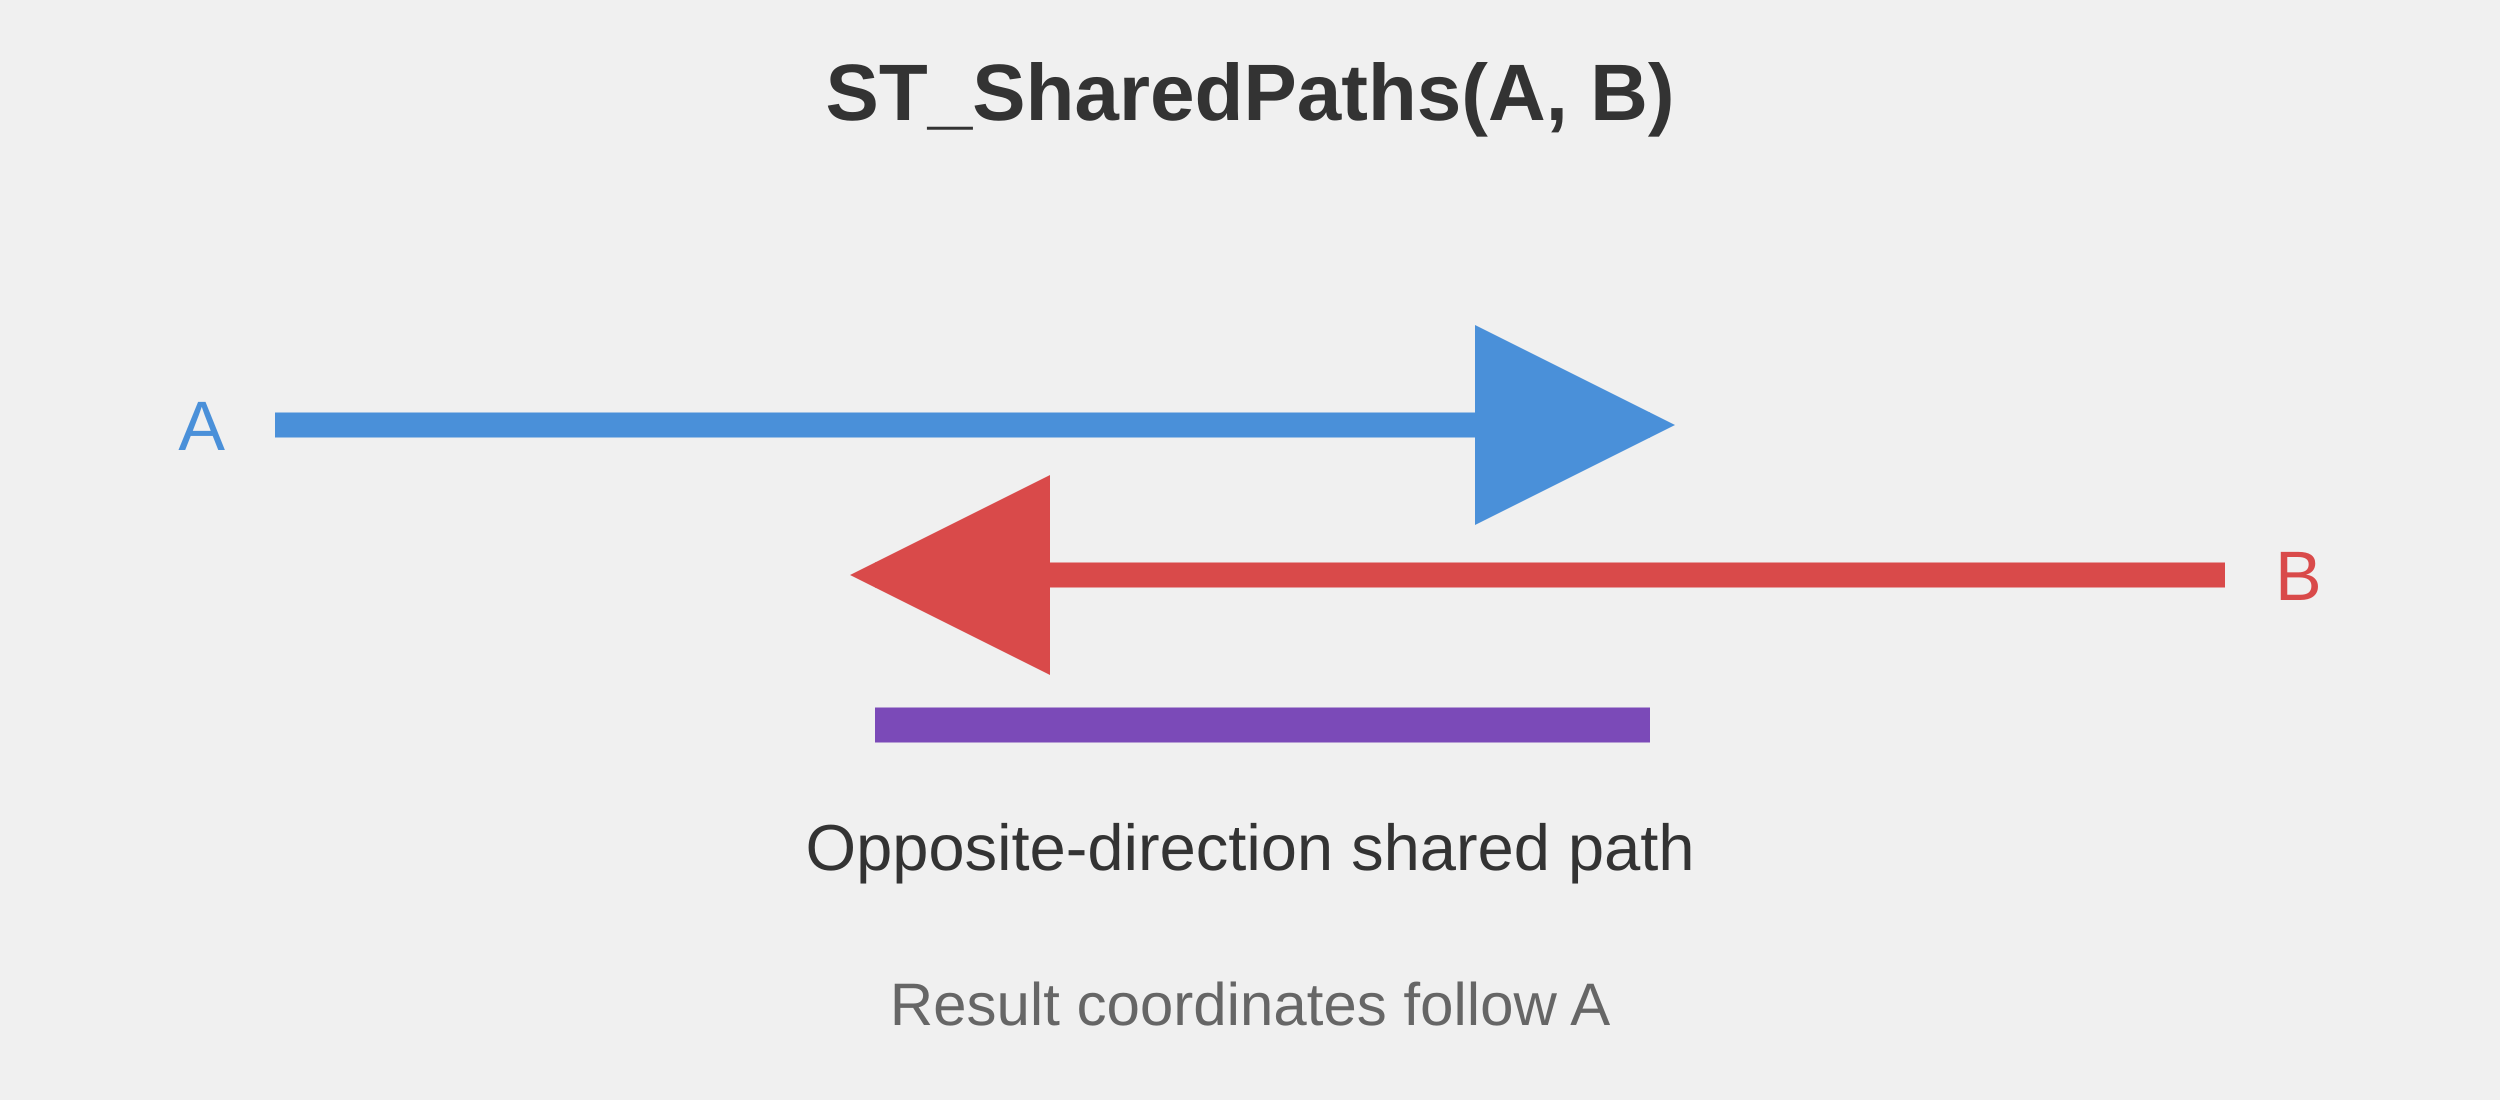
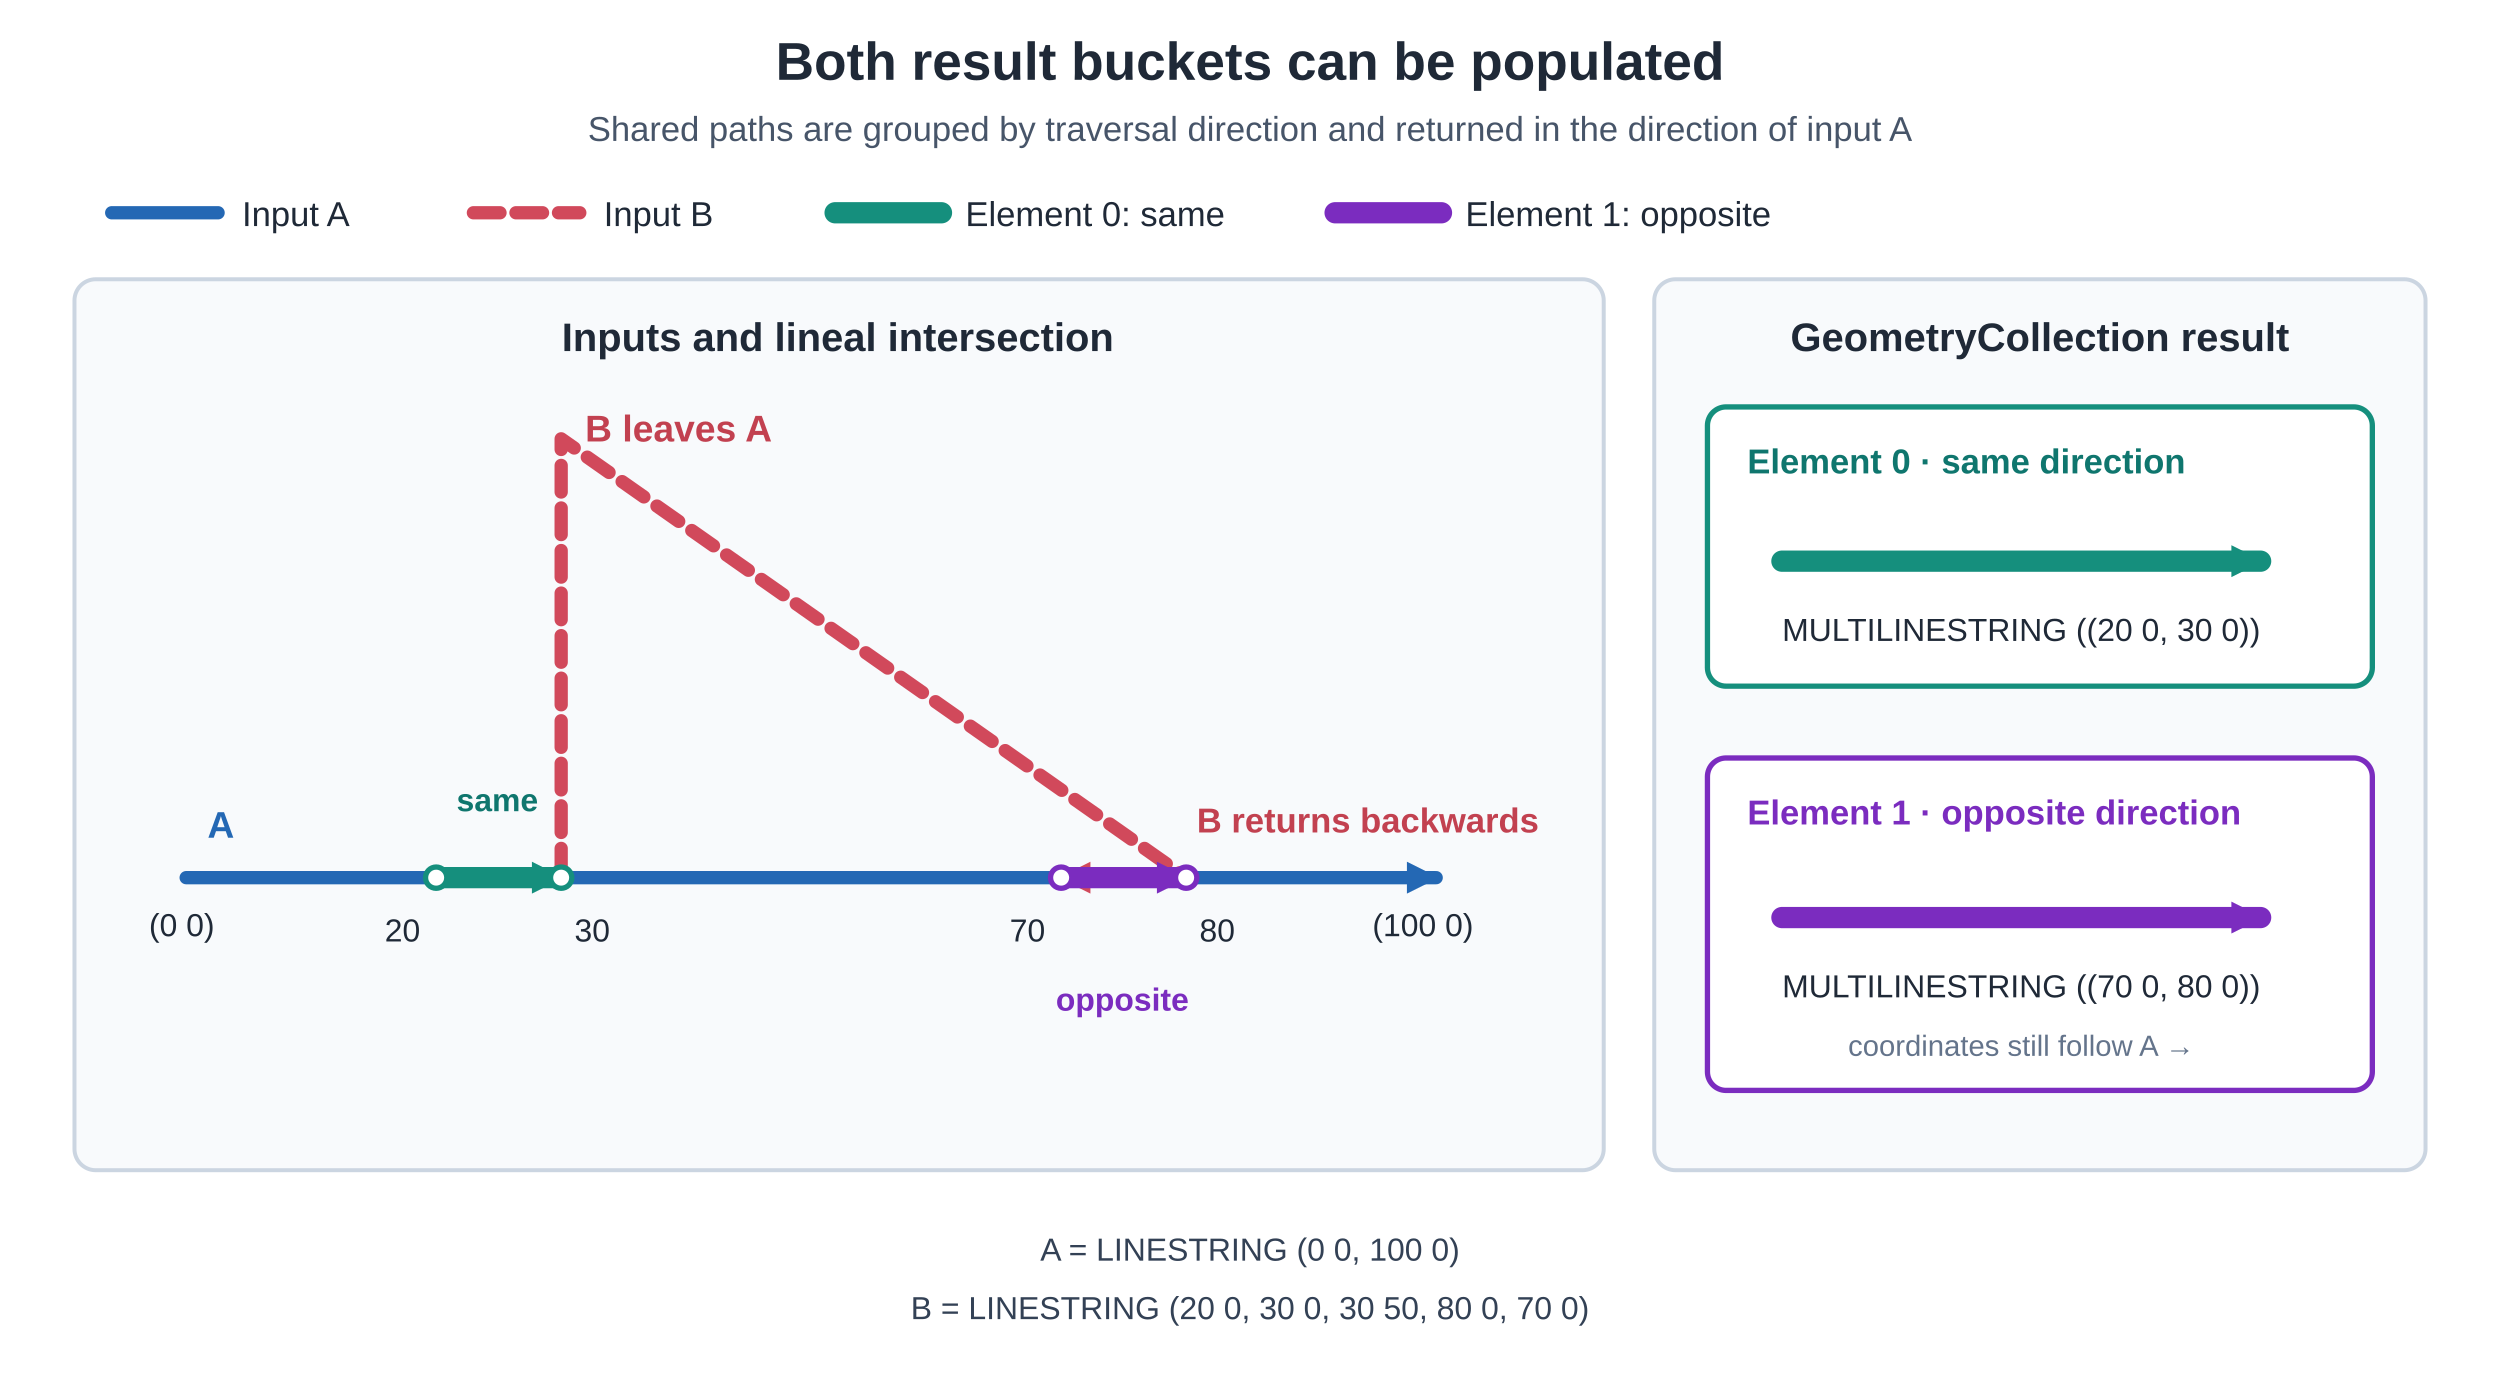
- <svg xmlns="http://www.w3.org/2000/svg" viewBox="0 0 500 220" width="500" height="220" style="background:#ffffff">
+ <svg xmlns="http://www.w3.org/2000/svg" viewBox="0 0 940 520" width="940" height="520" role="img" aria-labelledby="title description">
  <defs>
-     <marker id="arrow-a" markerWidth="8" markerHeight="8" refX="7" refY="4" orient="auto">
-       <path d="M0,0 L8,4 L0,8 Z" fill="#4a90d9" />
+     <style>
+       text { font-family: 'Segoe UI', Arial, Helvetica, sans-serif; }
+       text:not([fill]) { fill: #1f2937; }
+       .panel { fill: #f8fafc; stroke: #cbd5e1; stroke-width: 1.5; }
+       .input-a { fill: none; stroke: #2468b4; stroke-width: 5; stroke-linecap: round; stroke-linejoin: round; }
+       .input-b { fill: none; stroke: #d1495b; stroke-width: 5; stroke-linecap: round; stroke-linejoin: round; stroke-dasharray: 10 6; }
+       .same { fill: none; stroke: #158f7d; stroke-width: 8; stroke-linecap: round; }
+       .opposite { fill: none; stroke: #7b2cbf; stroke-width: 8; stroke-linecap: round; }
+       .coordinate { font-size: 12px; fill: #475569; }
+     </style>
+     <marker id="arrow-a" markerWidth="12" markerHeight="12" refX="11" refY="6" orient="auto" markerUnits="userSpaceOnUse">
+       <path d="M0,0 L12,6 L0,12 Z" fill="#2468b4" />
    </marker>
-     <marker id="arrow-b" markerWidth="8" markerHeight="8" refX="7" refY="4" orient="auto">
-       <path d="M0,0 L8,4 L0,8 Z" fill="#d94a4a" />
+     <marker id="arrow-b" markerWidth="12" markerHeight="12" refX="11" refY="6" orient="auto" markerUnits="userSpaceOnUse">
+       <path d="M0,0 L12,6 L0,12 Z" fill="#d1495b" />
+     </marker>
+     <marker id="arrow-same" markerWidth="12" markerHeight="12" refX="11" refY="6" orient="auto" markerUnits="userSpaceOnUse">
+       <path d="M0,0 L12,6 L0,12 Z" fill="#158f7d" />
+     </marker>
+     <marker id="arrow-opposite" markerWidth="12" markerHeight="12" refX="11" refY="6" orient="auto" markerUnits="userSpaceOnUse">
+       <path d="M0,0 L12,6 L0,12 Z" fill="#7b2cbf" />
    </marker>
  </defs>
-   <text x="250" y="24" text-anchor="middle" font-family="Arial, sans-serif" font-size="16" font-weight="bold" fill="#333333">ST_SharedPaths(A, B)</text>
-   <line x1="55" y1="85" x2="330" y2="85" stroke="#4a90d9" stroke-width="5" marker-end="url(#arrow-a)" />
-   <text x="45" y="90" text-anchor="end" font-family="Arial, sans-serif" font-size="14" fill="#4a90d9">A</text>
-   <line x1="445" y1="115" x2="175" y2="115" stroke="#d94a4a" stroke-width="5" marker-end="url(#arrow-b)" />
-   <text x="455" y="120" font-family="Arial, sans-serif" font-size="14" fill="#d94a4a">B</text>
-   <line x1="175" y1="145" x2="330" y2="145" stroke="#7b4ab8" stroke-width="7" />
-   <text x="250" y="174" text-anchor="middle" font-family="Arial, sans-serif" font-size="13" fill="#333333">Opposite-direction shared path</text>
-   <text x="250" y="205" text-anchor="middle" font-family="Arial, sans-serif" font-size="12" fill="#666666">Result coordinates follow A</text>
+   <rect width="940" height="520" fill="#ffffff" />
+   <text x="470" y="30" text-anchor="middle" font-size="20" font-weight="bold">Both result buckets can be populated</text>
+   <text x="470" y="53" text-anchor="middle" font-size="13" fill="#475569">Shared paths are grouped by traversal direction and returned in the direction of input A</text>
+   <line x1="42" y1="80" x2="82" y2="80" class="input-a" />
+   <text x="91" y="85" font-size="13">Input A</text>
+   <line x1="178" y1="80" x2="218" y2="80" class="input-b" />
+   <text x="227" y="85" font-size="13">Input B</text>
+   <line x1="314" y1="80" x2="354" y2="80" class="same" />
+   <text x="363" y="85" font-size="13">Element 0: same</text>
+   <line x1="502" y1="80" x2="542" y2="80" class="opposite" />
+   <text x="551" y="85" font-size="13">Element 1: opposite</text>
+   <rect x="28" y="105" width="575" height="335" rx="8" class="panel" />
+   <text x="315" y="132" text-anchor="middle" font-size="15" font-weight="bold">Inputs and lineal intersection</text>
+   <path d="M70 330 L540 330" class="input-a" marker-end="url(#arrow-a)" />
+   <text x="78" y="315" font-size="14" font-weight="bold" fill="#2468b4">A</text>
+   <text x="516" y="352" class="coordinate">(100 0)</text>
+   <text x="56" y="352" class="coordinate">(0 0)</text>
+   <path d="M164 330 L211 330 L211 165 L446 330 L399 330" class="input-b" marker-end="url(#arrow-b)" />
+   <text x="220" y="166" font-size="14" font-weight="bold" fill="#c24150">B leaves A</text>
+   <text x="450" y="313" font-size="13" font-weight="bold" fill="#c24150">B returns backwards</text>
+   <path d="M164 330 L211 330" class="same" marker-end="url(#arrow-same)" />
+   <path d="M399 330 L446 330" class="opposite" marker-end="url(#arrow-opposite)" />
+   <circle cx="164" cy="330" r="4" fill="#ffffff" stroke="#158f7d" stroke-width="2" />
+   <circle cx="211" cy="330" r="4" fill="#ffffff" stroke="#158f7d" stroke-width="2" />
+   <circle cx="399" cy="330" r="4" fill="#ffffff" stroke="#7b2cbf" stroke-width="2" />
+   <circle cx="446" cy="330" r="4" fill="#ffffff" stroke="#7b2cbf" stroke-width="2" />
+   <text x="187" y="305" text-anchor="middle" font-size="12" font-weight="bold" fill="#0f766e">same</text>
+   <text x="422" y="380" text-anchor="middle" font-size="12" font-weight="bold" fill="#7b2cbf">opposite</text>
+   <text x="158" y="354" text-anchor="end" class="coordinate">20</text>
+   <text x="216" y="354" class="coordinate">30</text>
+   <text x="393" y="354" text-anchor="end" class="coordinate">70</text>
+   <text x="451" y="354" class="coordinate">80</text>
+   <rect x="622" y="105" width="290" height="335" rx="8" class="panel" />
+   <text x="767" y="132" text-anchor="middle" font-size="15" font-weight="bold">GeometryCollection result</text>
+   <rect x="642" y="153" width="250" height="105" rx="7" fill="#ffffff" stroke="#158f7d" stroke-width="2" />
+   <text x="657" y="178" font-size="13" font-weight="bold" fill="#0f766e">Element 0 · same direction</text>
+   <path d="M670 211 L850 211" class="same" marker-end="url(#arrow-same)" />
+   <text x="760" y="241" text-anchor="middle" class="coordinate">MULTILINESTRING ((20 0, 30 0))</text>
+   <rect x="642" y="285" width="250" height="125" rx="7" fill="#ffffff" stroke="#7b2cbf" stroke-width="2" />
+   <text x="657" y="310" font-size="13" font-weight="bold" fill="#7b2cbf">Element 1 · opposite direction</text>
+   <path d="M670 345 L850 345" class="opposite" marker-end="url(#arrow-opposite)" />
+   <text x="760" y="375" text-anchor="middle" class="coordinate">MULTILINESTRING ((70 0, 80 0))</text>
+   <text x="760" y="397" text-anchor="middle" font-size="11" fill="#64748b">coordinates still follow A →</text>
+   <text x="470" y="474" text-anchor="middle" font-size="12" fill="#334155">A = LINESTRING (0 0, 100 0)</text>
+   <text x="470" y="496" text-anchor="middle" font-size="12" fill="#334155">B = LINESTRING (20 0, 30 0, 30 50, 80 0, 70 0)</text>
</svg>
